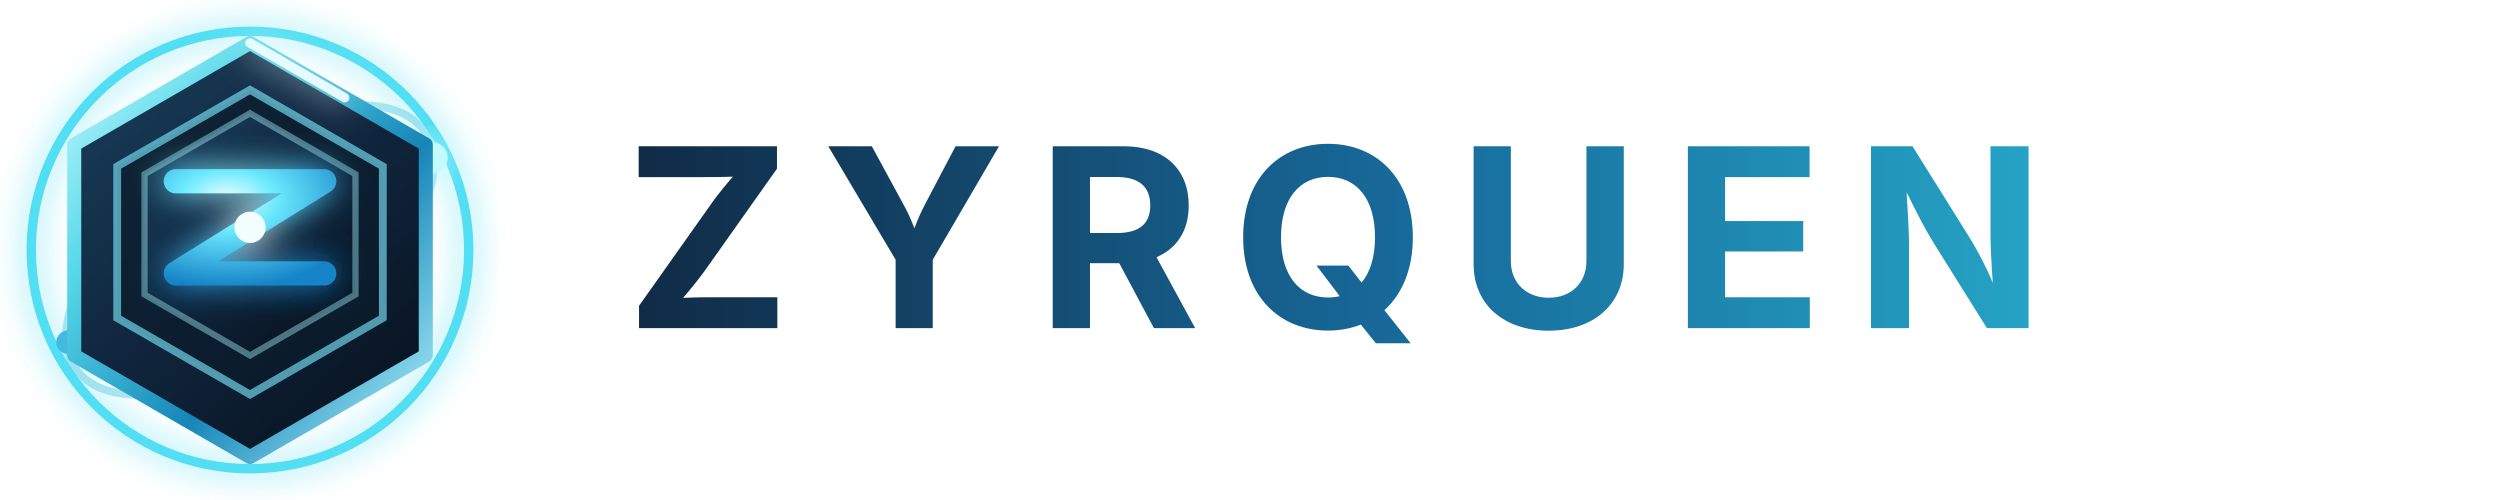
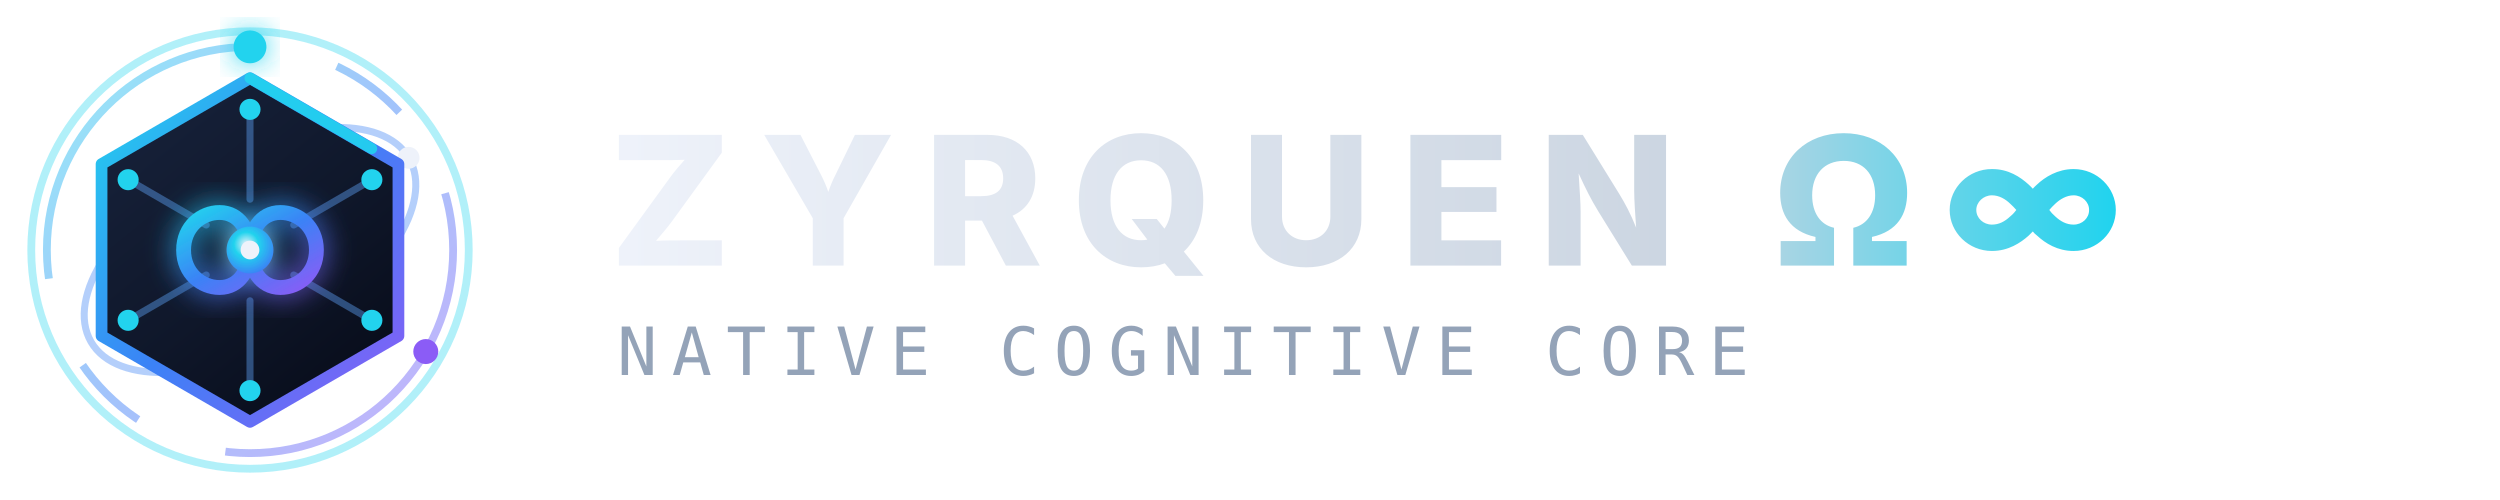
- <svg xmlns="http://www.w3.org/2000/svg" width="320" height="64" viewBox="0 0 320 64" role="img" aria-labelledby="title">
+ <svg xmlns="http://www.w3.org/2000/svg" width="320" height="64" viewBox="0 0 320 64" role="img" aria-labelledby="zq-logo-title">
  <defs>
-     <linearGradient id="wordmark" x1="0" y1="0" x2="1" y2="0">
-       <stop offset="0" stop-color="#102b46" />
-       <stop offset=".55" stop-color="#176a9b" />
-       <stop offset="1" stop-color="#25a3c4" />
+     <linearGradient id="zq-core-ring" x1="0%" y1="0%" x2="100%" y2="100%">
+       <stop offset="0%" stop-color="#22d3ee" />
+       <stop offset="50%" stop-color="#3b82f6" />
+       <stop offset="100%" stop-color="#8b5cf6" />
    </linearGradient>
-     <linearGradient id="metal" x1="0" y1="0" x2="1" y2="1">
-       <stop offset="0" stop-color="#c5fbff" />
-       <stop offset=".28" stop-color="#56d7e8" />
-       <stop offset=".62" stop-color="#1685b8" />
-       <stop offset="1" stop-color="#b6f8ff" />
+     <linearGradient id="zq-surface" x1="15%" y1="0%" x2="85%" y2="100%">
+       <stop offset="0%" stop-color="#17223b" />
+       <stop offset="55%" stop-color="#0f172a" />
+       <stop offset="100%" stop-color="#070b18" />
    </linearGradient>
-     <linearGradient id="glass" x1=".12" y1="0" x2=".88" y2="1">
-       <stop offset="0" stop-color="#183d59" />
-       <stop offset=".48" stop-color="#10263e" />
-       <stop offset="1" stop-color="#07111d" />
+     <radialGradient id="zq-nucleus" cx="42%" cy="38%" r="65%">
+       <stop offset="0%" stop-color="#eef2fa" />
+       <stop offset="40%" stop-color="#22d3ee" />
+       <stop offset="100%" stop-color="#3b82f6" />
+     </radialGradient>
+     <linearGradient id="zq-wordmark-grad" x1="0%" y1="0%" x2="100%" y2="0%">
+       <stop offset="0%" stop-color="#eef2fa" />
+       <stop offset="72%" stop-color="#cbd5e1" />
+       <stop offset="100%" stop-color="#22d3ee" />
    </linearGradient>
-     <radialGradient id="core-light" cx=".35" cy=".2" r=".95">
-       <stop offset="0" stop-color="#efffff" />
-       <stop offset=".34" stop-color="#6ceaff" />
-       <stop offset="1" stop-color="#1684c8" />
-     </radialGradient>
-     <filter id="soft-glow" x="-50%" y="-50%" width="200%" height="200%">
-       <feGaussianBlur stdDeviation="2.1" result="blur" />
+     <filter id="zq-soft-glow" x="-40%" y="-40%" width="180%" height="180%">
+       <feGaussianBlur stdDeviation="1.8" result="blur" />
      <feMerge>
        <feMergeNode in="blur" />
        <feMergeNode in="SourceGraphic" />
      </feMerge>
    </filter>
    <style>
-       .orbit { transform-box: fill-box; transform-origin: center; animation: orbit-turn 34s linear infinite; }
-       .core { transform-box: fill-box; transform-origin: center; animation: core-turn 26s linear infinite; }
-       .pulse { transform-box: fill-box; transform-origin: center; animation: soft-pulse 4.8s ease-in-out infinite; }
-       .trace { stroke-dasharray: 14 150; stroke-dashoffset: 164; animation: trace-run 6.4s linear infinite; }
-       .wordmark { fill: url(#wordmark); font: 750 32px/1 "Inter", "Segoe UI", Arial, sans-serif; letter-spacing: 4px; }
-       @keyframes orbit-turn { to { transform: rotate(360deg); } }
-       @keyframes core-turn { to { transform: rotate(-360deg); } }
-       @keyframes soft-pulse { 0%, 100% { opacity: .25; transform: scale(.96); } 50% { opacity: .62; transform: scale(1.035); } }
-       @keyframes trace-run { to { stroke-dashoffset: 0; } }
+       .zq-orbit-outer {
+         transform-box: view-box;
+         transform-origin: 32px 32px;
+         animation: zq-orbit-cw 24s linear infinite;
+       }
+       .zq-orbit-inner {
+         transform-box: view-box;
+         transform-origin: 32px 32px;
+         animation: zq-orbit-ccw 32s linear infinite;
+       }
+       .zq-aura-breathe {
+         transform-box: view-box;
+         transform-origin: 32px 32px;
+         animation: zq-aura 4.2s ease-in-out infinite;
+       }
+       .zq-core-breathe {
+         transform-box: view-box;
+         transform-origin: 32px 32px;
+         animation: zq-breathe 4.2s ease-in-out infinite;
+       }
+       .zq-data-trace {
+         stroke-dasharray: 18 118;
+         stroke-dashoffset: 136;
+         animation: zq-trace 5.6s linear infinite;
+       }
+       .zq-wordmark {
+         fill: url(#zq-wordmark-grad);
+         font-family: "Plus Jakarta Sans", "Inter", "Segoe UI", system-ui, sans-serif;
+         font-size: 23px;
+         font-weight: 800;
+         letter-spacing: 0.16em;
+       }
+       .zq-submark {
+         fill: #94a3b8;
+         font-family: "JetBrains Mono", ui-monospace, SFMono-Regular, monospace;
+         font-size: 8.5px;
+         font-weight: 500;
+         letter-spacing: 0.22em;
+       }
+       @keyframes zq-orbit-cw {
+         to { transform: rotate(360deg); }
+       }
+       @keyframes zq-orbit-ccw {
+         to { transform: rotate(-360deg); }
+       }
+       @keyframes zq-breathe {
+         0%, 100% { transform: scale(0.92); opacity: 0.85; }
+         50% { transform: scale(1.09); opacity: 1; }
+       }
+       @keyframes zq-aura {
+         0%, 100% { transform: scale(0.95); opacity: 0.28; }
+         50% { transform: scale(1.06); opacity: 0.65; }
+       }
+       @keyframes zq-trace {
+         to { stroke-dashoffset: 0; }
+       }
      @media (prefers-reduced-motion: reduce) {
-         .orbit, .core, .pulse, .trace { animation: none !important; }
-         .pulse { opacity: .4; }
-         .trace { stroke-dasharray: none; stroke-dashoffset: 0; }
+         .zq-orbit-outer,
+         .zq-orbit-inner,
+         .zq-aura-breathe,
+         .zq-core-breathe,
+         .zq-data-trace {
+           animation: none !important;
+         }
+         .zq-aura-breathe { opacity: 0.45; }
+         .zq-data-trace { stroke-dasharray: none; stroke-dashoffset: 0; }
      }
    </style>
  </defs>
-   <svg x="0" y="0" width="64" height="64" viewBox="0 0 64 64" aria-hidden="true">
-     <circle class="pulse" cx="32" cy="32" r="28" fill="none" stroke="#52dff3" stroke-width="1.2" filter="url(#soft-glow)" />
-     <g class="orbit" fill="none">
-       <ellipse cx="32" cy="32" rx="27" ry="13" transform="rotate(-34 32 32)" stroke="#59cde2" stroke-opacity=".48" stroke-width="1" />
-       <circle cx="55.3" cy="20.2" r="2" fill="#c4fbff" filter="url(#soft-glow)" />
-       <circle cx="8.7" cy="43.8" r="1.5" fill="#44b9e2" />
+   <g aria-hidden="true">
+     <circle class="zq-aura-breathe" cx="32" cy="32" r="28" fill="none" stroke="#22d3ee" stroke-opacity="0.35" stroke-width="1" />
+     <g class="zq-orbit-outer">
+       <circle cx="32" cy="32" r="26" fill="none" stroke="url(#zq-core-ring)" stroke-opacity="0.48" stroke-width="1" stroke-dasharray="44 12 10 12" />
+       <circle cx="32" cy="6" r="2.1" fill="#22d3ee" filter="url(#zq-soft-glow)" />
+       <circle cx="54.5" cy="45" r="1.6" fill="#8b5cf6" />
    </g>
-     <path d="M32 5.5 54.5 18.5v27L32 58.5 9.5 45.5v-27L32 5.5Z" fill="url(#glass)" stroke="url(#metal)" stroke-width="1.8" stroke-linejoin="round" />
-     <path d="m32 11.5 17 9.8v19.4l-17 9.8-17-9.8V21.3l17-9.8Z" fill="#0b1c2b" fill-opacity=".72" stroke="#7eeaff" stroke-opacity=".62" stroke-width="1" />
-     <path d="m32 14.5 13.5 7.8v15.4L32 45.5l-13.5-7.8V22.3L32 14.5Z" fill="url(#glass)" stroke="#a9f5ff" stroke-opacity=".42" stroke-width=".8" />
-     <g class="core" filter="url(#soft-glow)">
-       <path d="M22.5 23.2h19L22.5 35h19" fill="none" stroke="url(#core-light)" stroke-width="3.1" stroke-linecap="round" stroke-linejoin="round" />
-       <circle cx="32" cy="29.1" r="2" fill="#f3ffff" />
+     <g class="zq-orbit-inner">
+       <ellipse cx="32" cy="32" rx="23.5" ry="12" transform="rotate(-30 32 32)" fill="none" stroke="#3b82f6" stroke-opacity="0.38" stroke-width="0.9" />
+       <circle cx="52.3" cy="20.2" r="1.4" fill="#eef2fa" />
    </g>
-     <path class="trace" d="M32 5.5 54.5 18.5v27L32 58.5 9.5 45.5v-27L32 5.5Z" fill="none" stroke="#f1ffff" stroke-opacity=".92" stroke-width="1.2" stroke-linecap="round" filter="url(#soft-glow)" />
-   </svg>
-   <text class="wordmark" x="80" y="42">ZYRQUEN</text>
+     <polygon points="32,10 51,21 51,43 32,54 13,43 13,21" fill="url(#zq-surface)" stroke="url(#zq-core-ring)" stroke-width="1.5" stroke-linejoin="round" />
+     <polygon class="zq-data-trace" points="32,10 51,21 51,43 32,54 13,43 13,21" fill="none" stroke="#22d3ee" stroke-opacity="0.9" stroke-width="1.4" stroke-linecap="round" stroke-linejoin="round" />
+     <g stroke="#60a5fa" stroke-opacity="0.42" stroke-width="0.9" stroke-linecap="round">
+       <line x1="32" y1="14" x2="32" y2="25.5" />
+       <line x1="32" y1="38.5" x2="32" y2="50" />
+       <line x1="16.4" y1="23" x2="26.4" y2="28.8" />
+       <line x1="37.6" y1="35.2" x2="47.6" y2="41" />
+       <line x1="47.6" y1="23" x2="37.6" y2="28.8" />
+       <line x1="26.4" y1="35.2" x2="16.4" y2="41" />
+     </g>
+     <g fill="#22d3ee">
+       <circle cx="32" cy="14" r="1.35" />
+       <circle cx="47.6" cy="23" r="1.35" />
+       <circle cx="47.6" cy="41" r="1.35" />
+       <circle cx="32" cy="50" r="1.35" />
+       <circle cx="16.4" cy="41" r="1.35" />
+       <circle cx="16.4" cy="23" r="1.35" />
+     </g>
+     <g class="zq-core-breathe" filter="url(#zq-soft-glow)">
+       <path d="M23.5 32c0-3 2.3-4.8 4.6-4.8 2.6 0 3.9 2.4 3.9 4.8s1.3 4.8 3.9 4.8c2.3 0 4.6-1.8 4.6-4.8s-2.3-4.8-4.6-4.8c-2.6 0-3.9 2.4-3.9 4.8s-1.3 4.8-3.9 4.8c-2.3 0-4.6-1.8-4.6-4.8Z" fill="none" stroke="url(#zq-core-ring)" stroke-width="1.9" stroke-linecap="round" stroke-linejoin="round" />
+       <circle cx="32" cy="32" r="3" fill="url(#zq-nucleus)" />
+       <circle cx="32" cy="32" r="1.2" fill="#eef2fa" />
+     </g>
+   </g>
+   <text class="zq-wordmark" x="78" y="34">ZYRQUEN Ω∞</text>
+   <text class="zq-submark" x="79" y="48">NATIVE COGNITIVE CORE</text>
</svg>
